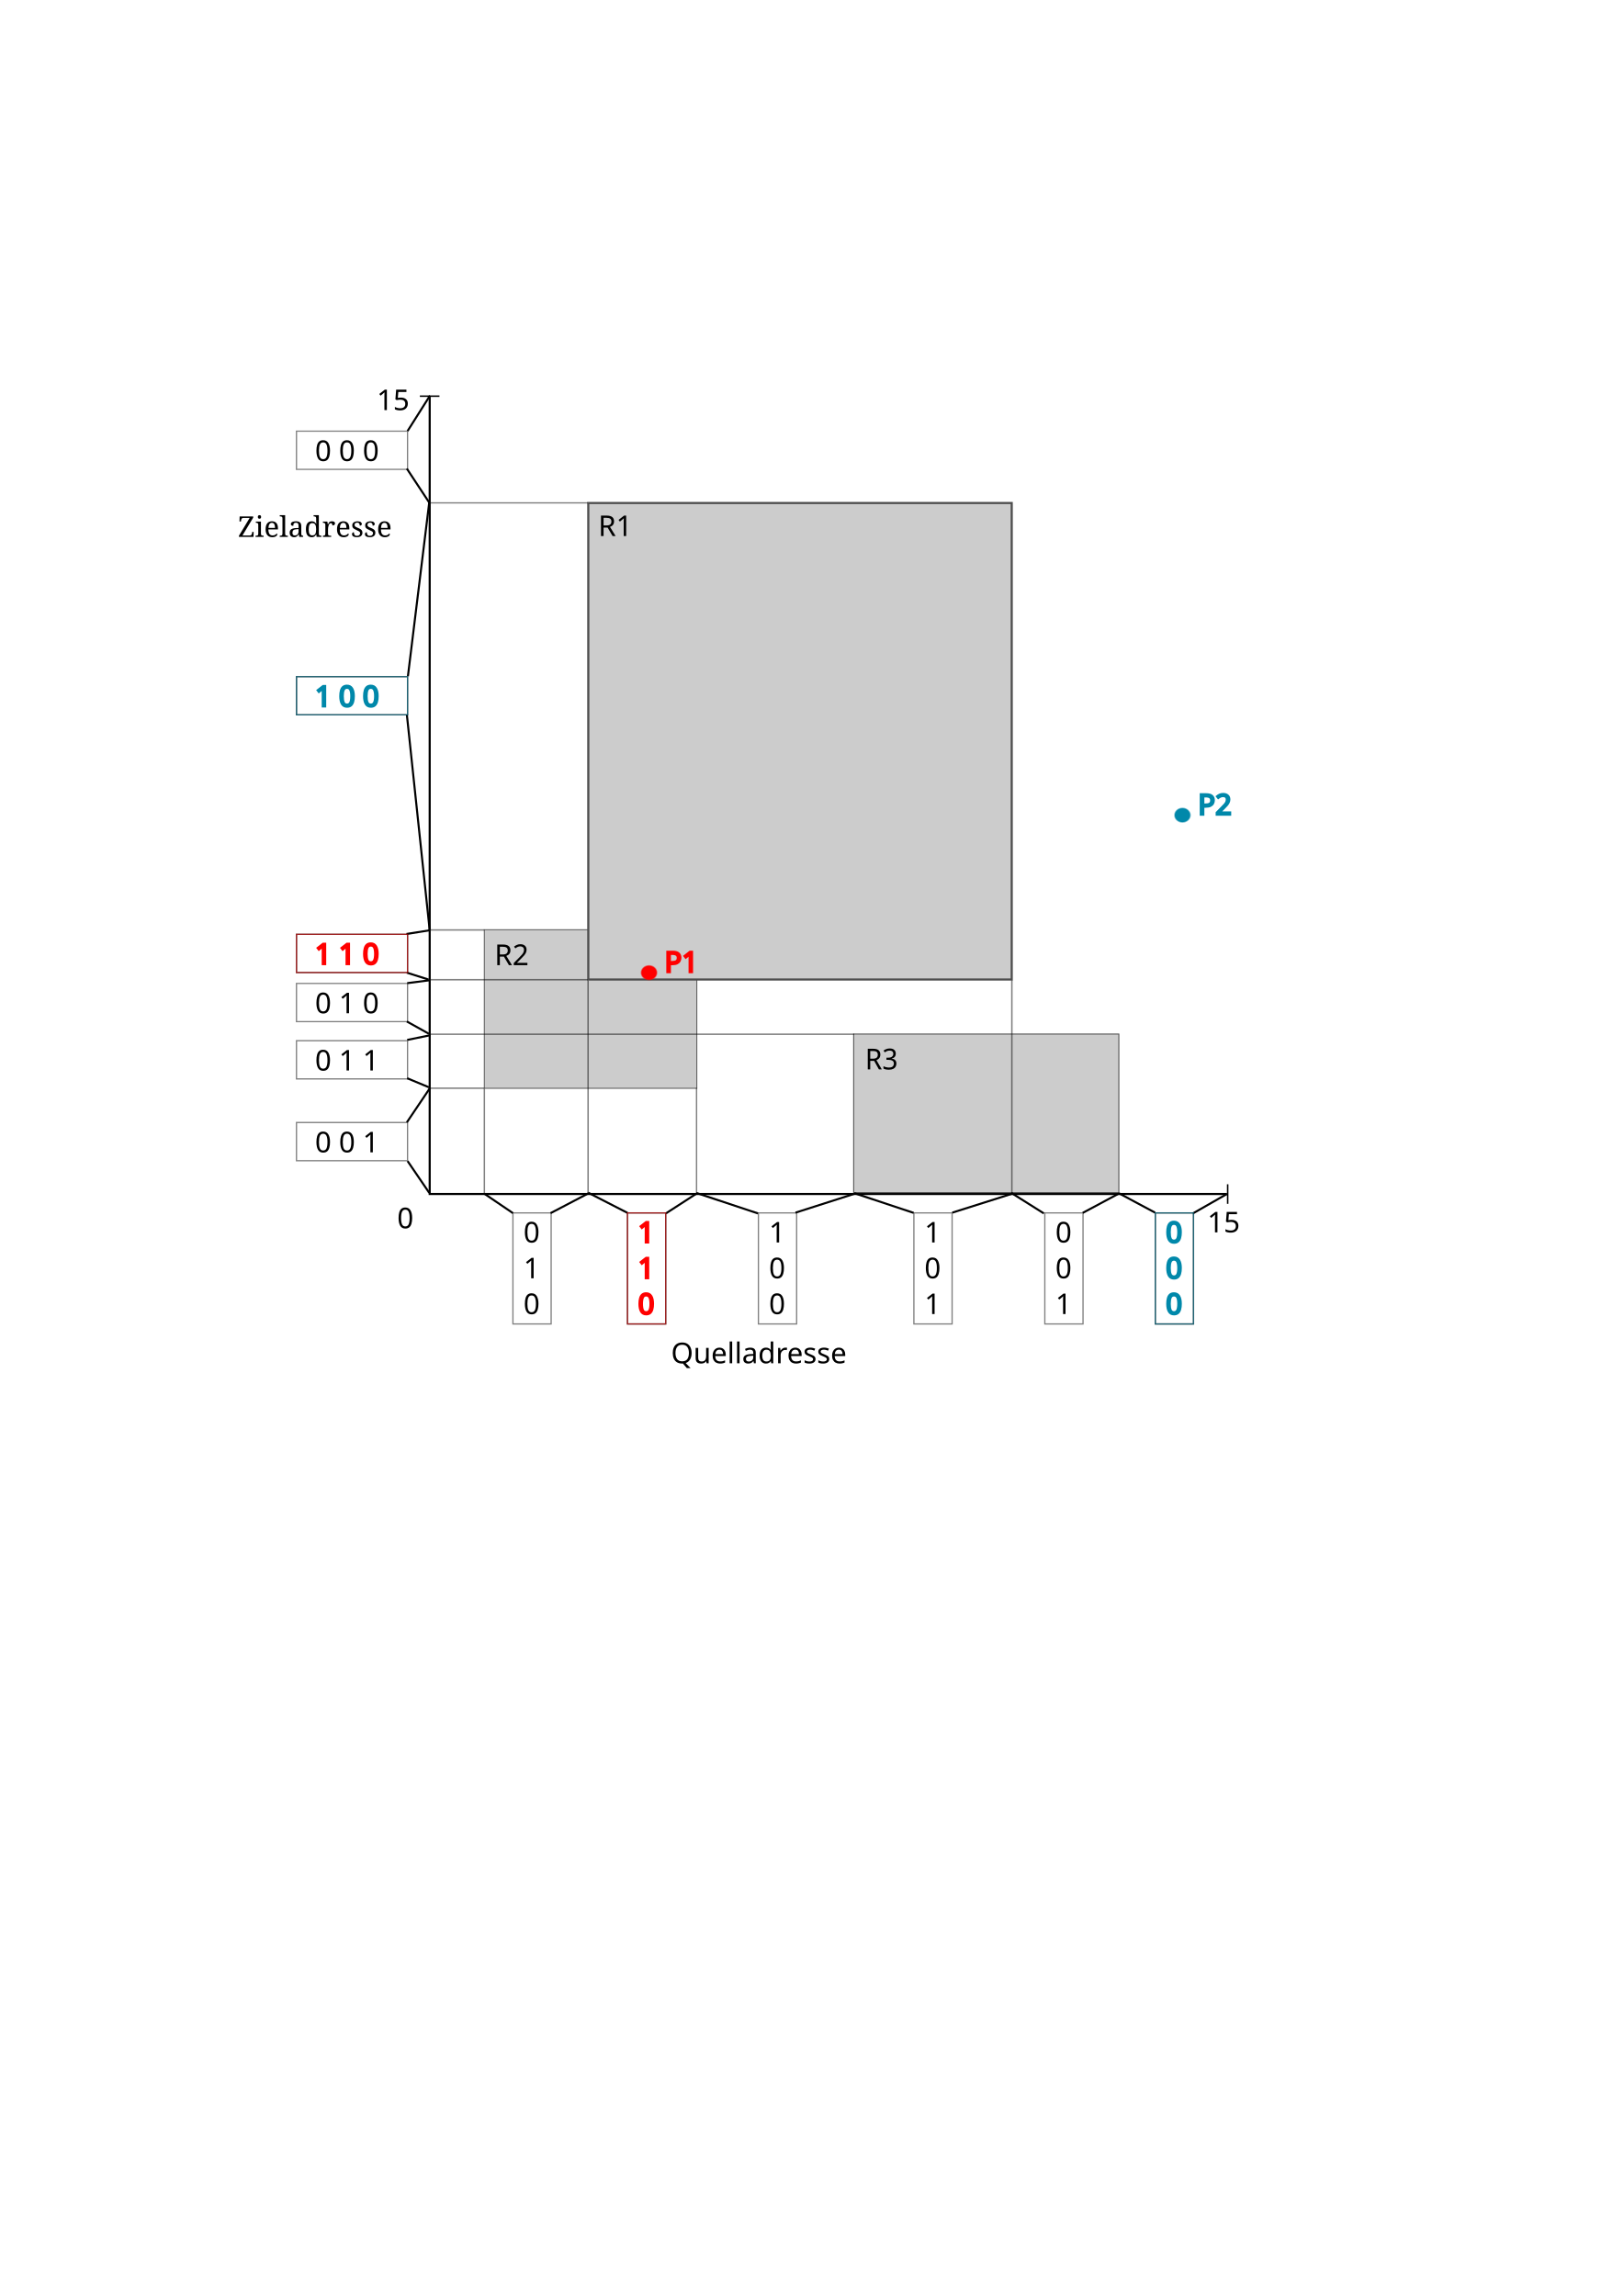
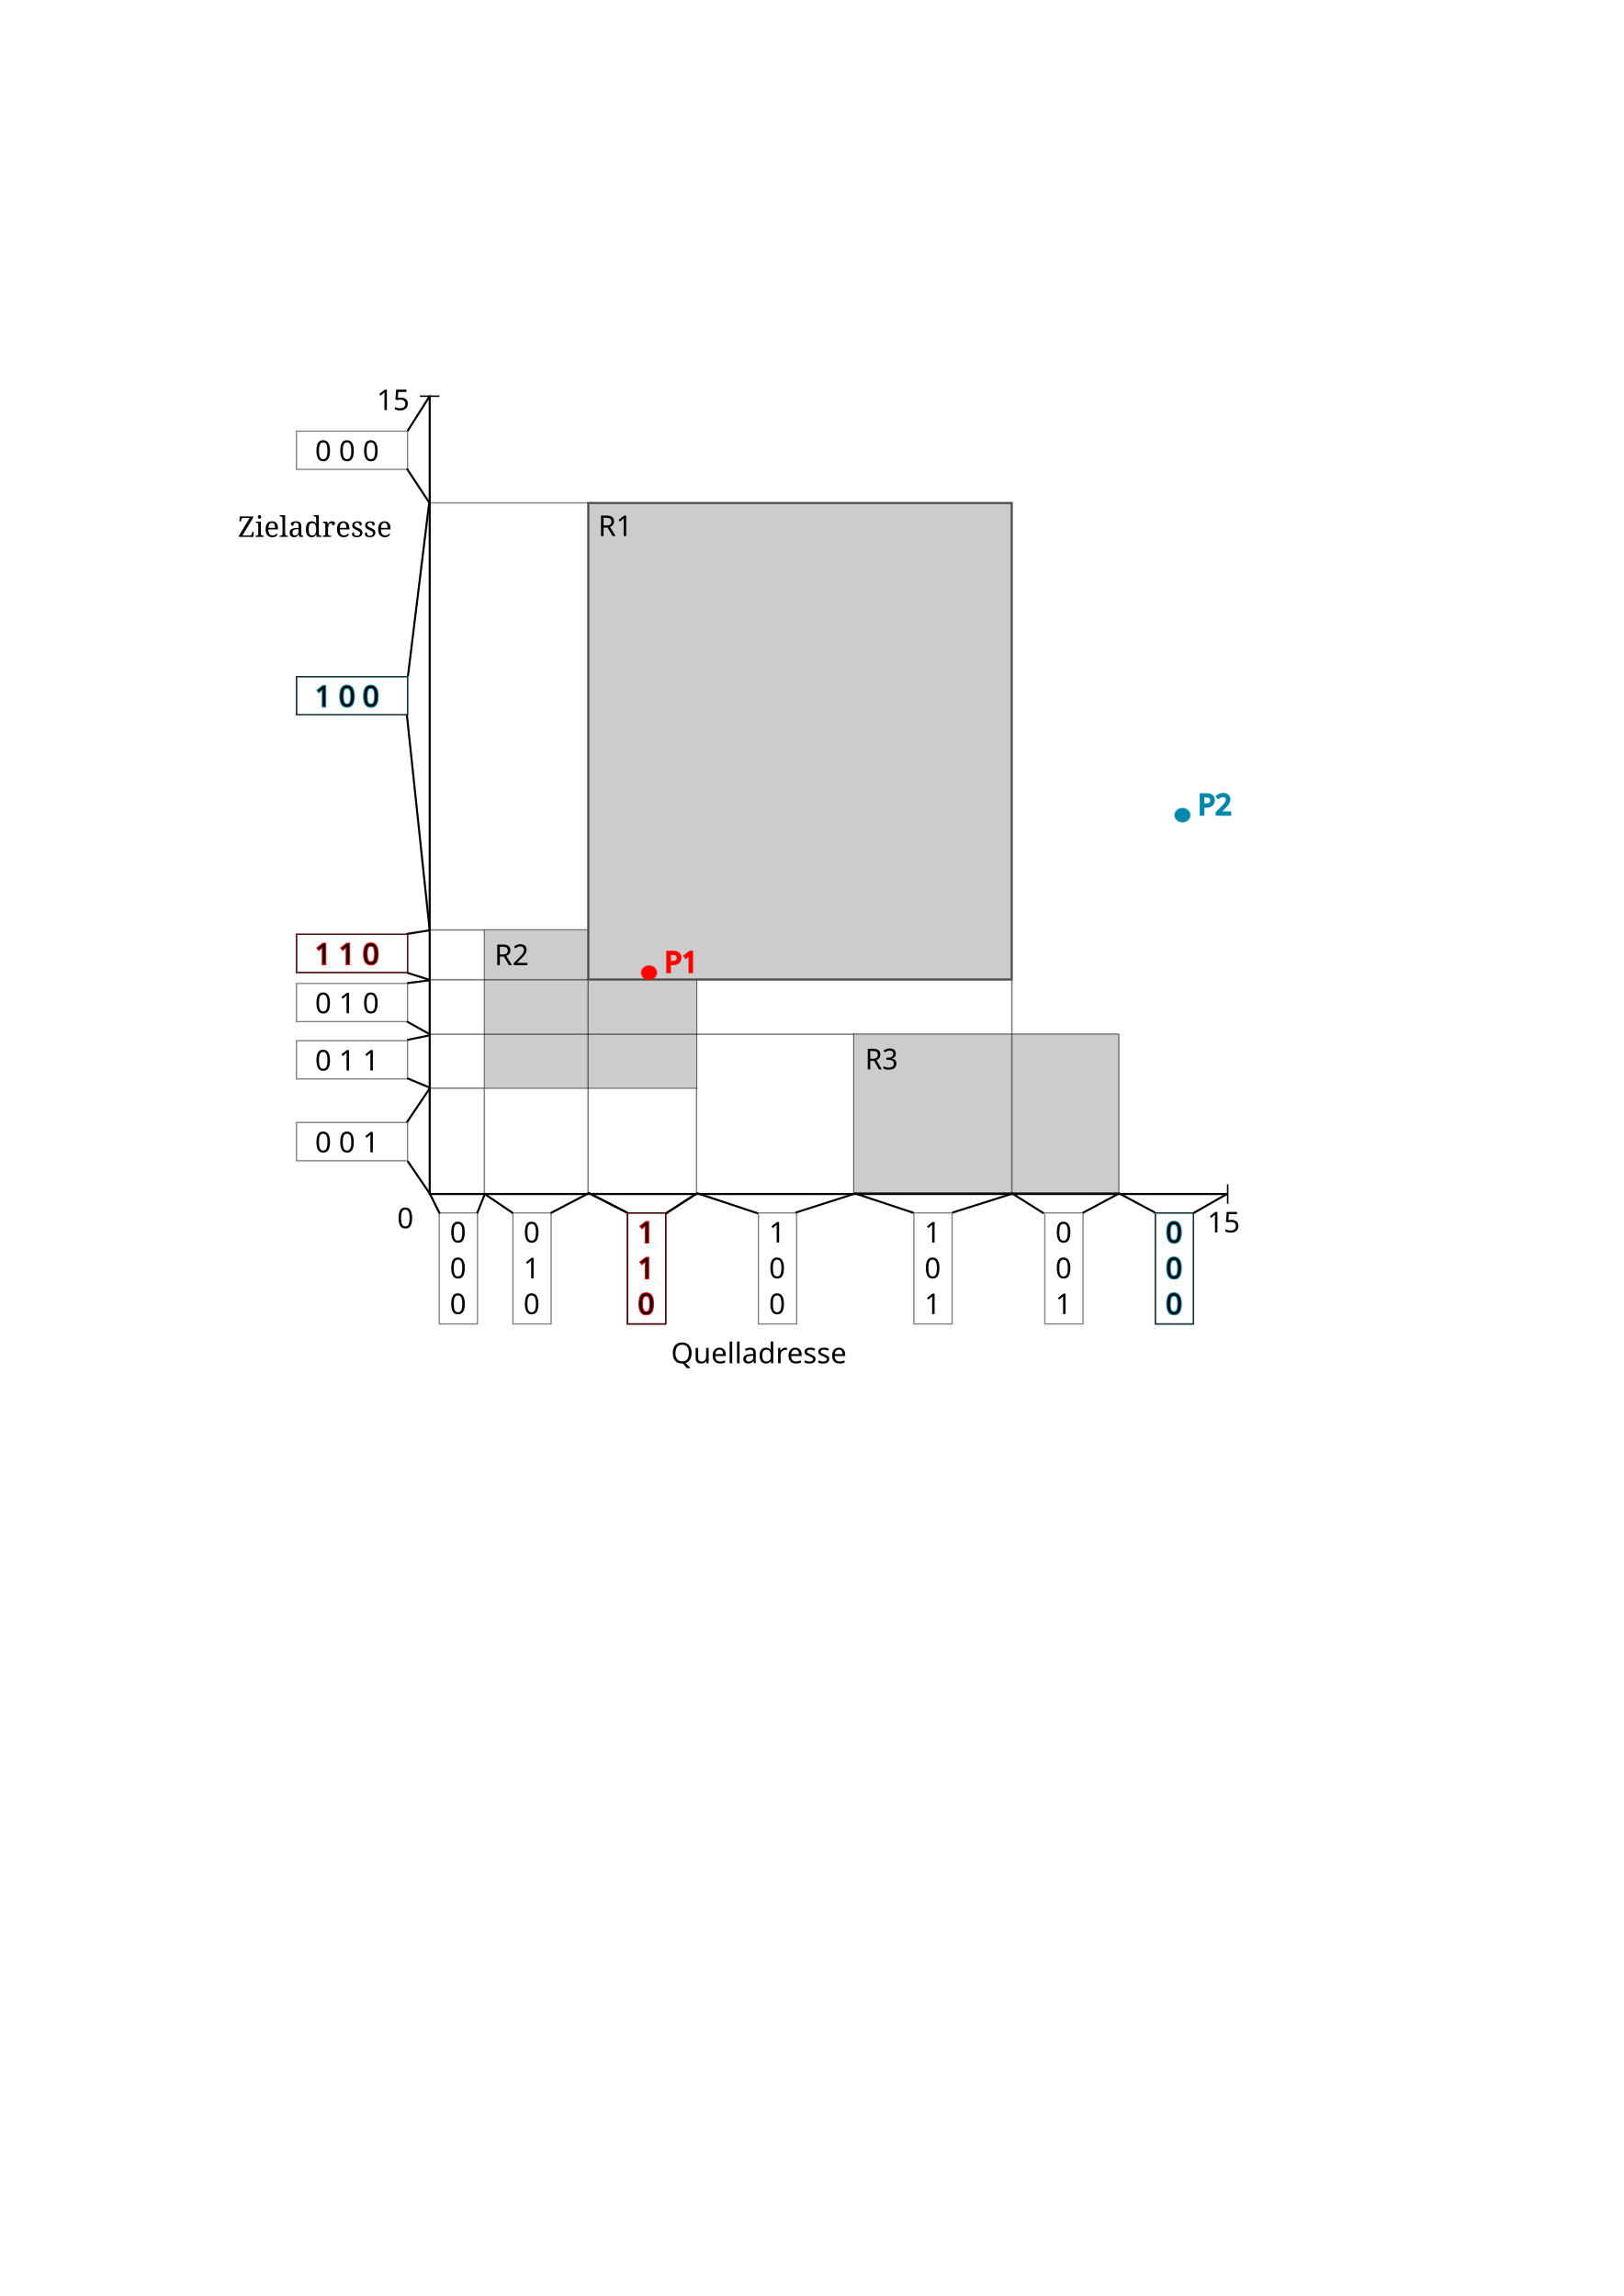
<svg xmlns="http://www.w3.org/2000/svg" width="210mm" height="297mm" id="svg2" version="1.1">
  <defs id="defs4" />
  <g id="layer2" style="display:inline">
    <path style="fill:none;stroke:#000000;stroke-width:1.026px;stroke-linecap:butt;stroke-linejoin:miter;stroke-opacity:1;display:inline" d="m 599.758,583.748 -389.715,0 0,-389.715" id="path2985" />
    <g style="display:inline" id="g3135">
      <rect y="454.526" x="236.73" height="77.548" width="103.908" id="rect3005" style="fill:#cccccc;fill-opacity:1;stroke:#4d4d4d;stroke-width:0.426;stroke-miterlimit:4;stroke-opacity:1;stroke-dasharray:none" />
      <text transform="scale(0.9982945,1.001708)" id="text3017" y="471.071" x="242.113" style="font-size:14.121px;font-style:normal;font-weight:normal;line-height:125%;letter-spacing:0px;word-spacing:0px;fill:#000000;fill-opacity:1;stroke:none;font-family:Sans" xml:space="preserve">
        <tspan y="471.071" x="242.113" id="tspan3019">R2</tspan>
      </text>
    </g>
    <g style="display:inline" id="g3145">
      <rect y="245.922" x="287.569" height="232.959" width="206.983" id="rect3009" style="fill:#cccccc;fill-opacity:1;stroke:#4d4d4d;stroke-width:1.041;stroke-miterlimit:4;stroke-opacity:1;stroke-dasharray:none" />
      <text id="text3013" y="262.073" x="292.415" style="font-size:14px;font-style:normal;font-weight:normal;line-height:125%;letter-spacing:0px;word-spacing:0px;fill:#000000;fill-opacity:1;stroke:none;font-family:Sans" xml:space="preserve">
        <tspan y="262.073" x="292.415" id="tspan3015">R1</tspan>
      </text>
    </g>
    <path style="fill:none;stroke:#000000;stroke-width:0.723px;stroke-linecap:butt;stroke-linejoin:miter;stroke-opacity:1;display:inline" d="m 205.245,193.69 9.567,0" id="path3001" />
    <text xml:space="preserve" style="font-size:14px;font-style:normal;font-weight:normal;line-height:125%;letter-spacing:0px;word-spacing:0px;fill:#000000;fill-opacity:1;stroke:none;display:inline;font-family:Sans" x="194.143" y="600.505" id="text2989">
      <tspan id="tspan2991" x="194.143" y="600.505">0</tspan>
    </text>
    <text id="text3088" y="602.505" x="590.143" style="font-size:14px;font-style:normal;font-weight:normal;line-height:125%;letter-spacing:0px;word-spacing:0px;fill:#000000;fill-opacity:1;stroke:none;display:inline;font-family:Sans" xml:space="preserve">
      <tspan y="602.505" x="590.143" id="tspan3090">15</tspan>
    </text>
    <path id="path3003" d="m 600.115,578.993 0,9.567" style="fill:none;stroke:#000000;stroke-width:0.723px;stroke-linecap:butt;stroke-linejoin:miter;stroke-opacity:1;display:inline" />
    <text id="text3092" y="200.505" x="184.143" style="font-size:14px;font-style:normal;font-weight:normal;line-height:125%;letter-spacing:0px;word-spacing:0px;fill:#000000;fill-opacity:1;stroke:none;display:inline;font-family:Sans" xml:space="preserve">
      <tspan y="200.505" x="184.143" id="tspan3094">15</tspan>
    </text>
    <g style="display:inline" id="g3140">
      <rect style="fill:#cccccc;fill-opacity:1;stroke:#4d4d4d;stroke-width:0.475;stroke-miterlimit:4;stroke-opacity:1;stroke-dasharray:none" id="rect3007" width="129.634" height="77.527" x="417.284" y="505.552" />
      <text transform="scale(0.975249,1.025379)" id="text3021" y="509.896" x="433.609" style="font-size:13.791px;font-style:normal;font-weight:normal;line-height:125%;letter-spacing:0px;word-spacing:0px;fill:#000000;fill-opacity:1;stroke:none;font-family:Sans" xml:space="preserve">
        <tspan y="509.896" x="433.609" id="tspan3023">R3</tspan>
      </text>
    </g>
    <text id="text2997" y="262.505" x="163.036" style="font-size:14px;font-style:normal;font-weight:normal;line-height:125%;letter-spacing:0px;word-spacing:0px;fill:#000000;fill-opacity:1;stroke:none;display:inline;font-family:Sans" xml:space="preserve">
      <tspan y="262.505" x="163.036" id="tspan3011" style="font-style:normal;font-variant:normal;font-weight:normal;font-stretch:normal;text-align:center;text-anchor:middle;font-family:Serif;-inkscape-font-specification:Serif">Zieladresse</tspan>
    </text>
    <text id="text2993" y="666.505" x="328" style="font-size:14px;font-style:normal;font-weight:normal;line-height:125%;letter-spacing:0px;word-spacing:0px;fill:#000000;fill-opacity:1;stroke:none;display:inline;font-family:Sans" xml:space="preserve">
      <tspan y="666.505" x="328" id="tspan3086">Quelladresse</tspan>
    </text>
  </g>
-   <g id="layer1" style="display:inline">
-     <path style="fill:none;stroke:#000000;stroke-width:0.707;stroke-linecap:butt;stroke-linejoin:miter;stroke-miterlimit:4;stroke-opacity:0.498;stroke-dasharray:none;stroke-dashoffset:0" d="m 287.474,479.37 0,104.393" id="path3820" />
-     <path id="path3824" d="m 494.618,479.284 0,104.479" style="fill:none;stroke:#000000;stroke-width:0.707;stroke-linecap:butt;stroke-linejoin:miter;stroke-miterlimit:4;stroke-opacity:0.498;stroke-dasharray:none;stroke-dashoffset:0" />
-     <g id="g3811" transform="translate(22,-16)">
+   <g id="layer5" style="display:inline">
+     <path style="fill:none;stroke:#000000;stroke-width:0.659;stroke-linecap:butt;stroke-linejoin:miter;stroke-miterlimit:4;stroke-opacity:0.498;stroke-dasharray:none;stroke-dashoffset:0;display:inline" d="m 340.491,531.922 0,51.798" id="path3048" />
+     <path id="path3824" d="m 494.618,479.284 0,104.479" style="fill:none;stroke:#000000;stroke-width:0.707;stroke-linecap:butt;stroke-linejoin:miter;stroke-miterlimit:4;stroke-opacity:0.498;stroke-dasharray:none;stroke-dashoffset:0;display:inline" />
+     <path style="fill:none;stroke:#000000;stroke-width:0.707;stroke-linecap:butt;stroke-linejoin:miter;stroke-miterlimit:4;stroke-opacity:0.498;stroke-dasharray:none;stroke-dashoffset:0;display:inline" d="m 287.474,479.37 0,104.393" id="path3820" />
+     <path id="path3826" d="m 236.765,532.267 0,51.452" style="fill:none;stroke:#000000;stroke-width:0.687;stroke-linecap:butt;stroke-linejoin:miter;stroke-miterlimit:4;stroke-opacity:0.498;stroke-dasharray:none;stroke-dashoffset:0;display:inline" />
+     <path style="fill:none;stroke:#000000;stroke-width:0.706;stroke-linecap:butt;stroke-linejoin:miter;stroke-miterlimit:4;stroke-opacity:0.498;stroke-dasharray:none;stroke-dashoffset:0;display:inline" d="m 210.552,532.028 26.171,0" id="path3944" />
+     <path id="path3952" d="m 210.552,505.641 206.949,0" style="fill:none;stroke:#000000;stroke-width:0.697;stroke-linecap:butt;stroke-linejoin:miter;stroke-miterlimit:4;stroke-opacity:0.498;stroke-dasharray:none;stroke-dashoffset:0;display:inline" />
+     <path style="fill:none;stroke:#000000;stroke-width:0.742;stroke-linecap:butt;stroke-linejoin:miter;stroke-miterlimit:4;stroke-opacity:0.498;stroke-dasharray:none;stroke-dashoffset:0;display:inline" d="m 210.552,478.981 76.775,0" id="path3948" />
+     <path id="path3096" d="m 210.552,454.658 26.171,0" style="fill:none;stroke:#000000;stroke-width:0.706;stroke-linecap:butt;stroke-linejoin:miter;stroke-miterlimit:4;stroke-opacity:0.498;stroke-dasharray:none;stroke-dashoffset:0;display:inline" />
+     <path id="path3950" d="m 210.552,245.855 76.775,0" style="fill:none;stroke:#000000;stroke-width:0.645;stroke-linecap:butt;stroke-linejoin:miter;stroke-miterlimit:4;stroke-opacity:0.498;stroke-dasharray:none;stroke-dashoffset:0;display:inline" />
+   </g>
+   <g id="layer6" style="display:inline">
+     <g id="g3556" transform="translate(-14,-16)" style="display:inline">
+       <rect style="fill:none;stroke:#000000;stroke-width:0.619;stroke-miterlimit:4;stroke-opacity:0.498;stroke-dasharray:none;stroke-dashoffset:0" id="rect3558" width="18.681" height="54.289" x="228.729" y="608.991" />
+       <text xml:space="preserve" style="font-size:14px;font-style:normal;font-weight:normal;line-height:125%;letter-spacing:0px;word-spacing:0px;fill:#000000;fill-opacity:1;stroke:none;font-family:Sans" x="233.883" y="623.452" id="text3560">
+         <tspan id="tspan3562" x="233.883" y="623.452">0</tspan>
+         <tspan x="233.883" y="640.952" id="tspan3564">0</tspan>
+         <tspan x="233.883" y="658.452" id="tspan3566">0</tspan>
+       </text>
+     </g>
+     <path id="path3568" d="m 214.954,593.316 -4.761,-9.554" style="fill:none;stroke:#000000;stroke-width:1.018;stroke-linecap:butt;stroke-linejoin:miter;stroke-miterlimit:4;stroke-opacity:1;stroke-dasharray:none;display:inline" />
+     <path style="fill:none;stroke:#000000;stroke-width:1;stroke-linecap:butt;stroke-linejoin:miter;stroke-miterlimit:4;stroke-opacity:1;stroke-dasharray:none;display:inline" d="m 233.258,593.126 3.756,-9.424" id="path4338" />
+   </g>
+   <g id="layer7" style="display:inline">
+     <g style="display:inline" id="g3811" transform="translate(22,-16)">
      <rect y="608.991" x="228.729" height="54.289" width="18.681" id="rect3801" style="fill:none;stroke:#000000;stroke-width:0.619;stroke-miterlimit:4;stroke-opacity:0.498;stroke-dasharray:none;stroke-dashoffset:0" />
      <text id="text3803" y="623.452" x="233.883" style="font-size:14px;font-style:normal;font-weight:normal;line-height:125%;letter-spacing:0px;word-spacing:0px;fill:#000000;fill-opacity:1;stroke:none;font-family:Sans" xml:space="preserve">
        <tspan y="623.452" x="233.883" id="tspan3805">0</tspan>
        <tspan id="tspan3807" y="640.952" x="233.883">1</tspan>
        <tspan id="tspan3809" y="658.452" x="233.883">0</tspan>
      </text>
    </g>
+     <path style="fill:none;stroke:#000000;stroke-width:1px;stroke-linecap:butt;stroke-linejoin:miter;stroke-opacity:1;display:inline" d="m 250.75,593.112 -14,-9.5" id="path3416" />
+     <path style="fill:none;stroke:#000000;stroke-width:1px;stroke-linecap:butt;stroke-linejoin:miter;stroke-opacity:1;display:inline" d="m 269.125,593.112 18.375,-9.625" id="path3418" />
+   </g>
+   <g id="layer8" style="display:inline">
+     <g style="display:inline" transform="translate(78,-16)" id="g3332">
+       <rect y="608.991" x="228.729" height="54.289" width="18.681" id="rect3334" style="fill:none;stroke:#000000;stroke-width:0.619;stroke-miterlimit:4;stroke-opacity:0.498;stroke-dasharray:none;stroke-dashoffset:0" />
+       <text id="text3336" y="623.452" x="233.883" style="font-size:14px;font-style:normal;font-weight:normal;line-height:125%;letter-spacing:0px;word-spacing:0px;fill:#000000;fill-opacity:1;stroke:none;font-family:Sans" xml:space="preserve">
+         <tspan id="tspan3340" y="623.452" x="233.883">1</tspan>
+         <tspan y="640.952" x="233.883" id="tspan3370">1</tspan>
+         <tspan id="tspan3342" y="658.452" x="233.883">0</tspan>
+       </text>
+     </g>
+     <path style="fill:none;stroke:#000000;stroke-width:1px;stroke-linecap:butt;stroke-linejoin:miter;stroke-opacity:1;display:inline" d="m 306.75,592.987 -19.25,-9.875" id="path3420" />
+     <path style="fill:none;stroke:#000000;stroke-width:1px;stroke-linecap:butt;stroke-linejoin:miter;stroke-opacity:1;display:inline" d="m 325.5,593.237 14.875,-9.625" id="path3422" />
+   </g>
+   <g id="layer1" style="display:inline">
    <g id="g3842" transform="translate(142,-16)">
      <rect style="fill:none;stroke:#000000;stroke-width:0.619;stroke-miterlimit:4;stroke-opacity:0.498;stroke-dasharray:none;stroke-dashoffset:0" id="rect3844" width="18.681" height="54.289" x="228.729" y="608.991" />
      <text xml:space="preserve" style="font-size:14px;font-style:normal;font-weight:normal;line-height:125%;letter-spacing:0px;word-spacing:0px;fill:#000000;fill-opacity:1;stroke:none;font-family:Sans" x="233.883" y="623.452" id="text3846">
        <tspan id="tspan3848" x="233.883" y="623.452">1</tspan>
        <tspan x="233.883" y="640.952" id="tspan3850">0</tspan>
        <tspan x="233.883" y="658.452" id="tspan3852">0</tspan>
      </text>
    </g>
    <g transform="translate(218,-16)" id="g3854">
      <rect y="608.991" x="228.729" height="54.289" width="18.681" id="rect3856" style="fill:none;stroke:#000000;stroke-width:0.619;stroke-miterlimit:4;stroke-opacity:0.498;stroke-dasharray:none;stroke-dashoffset:0" />
      <text id="text3858" y="623.452" x="233.883" style="font-size:14px;font-style:normal;font-weight:normal;line-height:125%;letter-spacing:0px;word-spacing:0px;fill:#000000;fill-opacity:1;stroke:none;font-family:Sans" xml:space="preserve">
        <tspan y="623.452" x="233.883" id="tspan3860">1</tspan>
        <tspan id="tspan3862" y="640.952" x="233.883">0</tspan>
        <tspan id="tspan3864" y="658.452" x="233.883">1</tspan>
      </text>
    </g>
    <g id="g3866" transform="translate(282,-16)">
      <rect style="fill:none;stroke:#000000;stroke-width:0.619;stroke-miterlimit:4;stroke-opacity:0.498;stroke-dasharray:none;stroke-dashoffset:0" id="rect3868" width="18.681" height="54.289" x="228.729" y="608.991" />
      <text xml:space="preserve" style="font-size:14px;font-style:normal;font-weight:normal;line-height:125%;letter-spacing:0px;word-spacing:0px;fill:#000000;fill-opacity:1;stroke:none;font-family:Sans" x="233.883" y="623.452" id="text3870">
        <tspan id="tspan3872" x="233.883" y="623.452">0</tspan>
        <tspan x="233.883" y="640.952" id="tspan3874">0</tspan>
        <tspan x="233.883" y="658.452" id="tspan3876">1</tspan>
      </text>
    </g>
    <g id="g3899" transform="translate(-4,0)">
      <rect transform="matrix(0,-1,1,0,0,0)" style="fill:none;stroke:#000000;stroke-width:0.619;stroke-miterlimit:4;stroke-opacity:0.498;stroke-dasharray:none;stroke-dashoffset:0" id="rect3880" width="18.681" height="54.289" x="-527.475" y="148.926" />
      <text id="text3895" y="523.378" x="157.988" style="font-size:14px;font-style:normal;font-weight:normal;line-height:125%;letter-spacing:0px;word-spacing:0px;fill:#000000;fill-opacity:1;stroke:none;font-family:Sans" xml:space="preserve">
        <tspan y="523.378" x="157.988" id="tspan3897">0 1 1</tspan>
      </text>
    </g>
    <g id="g3904" transform="translate(-4,-298)">
      <rect y="148.926" x="-527.475" height="54.289" width="18.681" id="rect3906" style="fill:none;stroke:#000000;stroke-width:0.619;stroke-miterlimit:4;stroke-opacity:0.498;stroke-dasharray:none;stroke-dashoffset:0" transform="matrix(0,-1,1,0,0,0)" />
      <text xml:space="preserve" style="font-size:14px;font-style:normal;font-weight:normal;line-height:125%;letter-spacing:0px;word-spacing:0px;fill:#000000;fill-opacity:1;stroke:none;font-family:Sans" x="157.988" y="523.378" id="text3908">
        <tspan id="tspan3910" x="157.988" y="523.378">0 0 0</tspan>
      </text>
    </g>
    <g transform="translate(-4,-28)" id="g3928">
      <rect transform="matrix(0,-1,1,0,0,0)" style="fill:none;stroke:#000000;stroke-width:0.619;stroke-miterlimit:4;stroke-opacity:0.498;stroke-dasharray:none;stroke-dashoffset:0" id="rect3930" width="18.681" height="54.289" x="-527.475" y="148.926" />
      <text id="text3932" y="523.378" x="157.988" style="font-size:14px;font-style:normal;font-weight:normal;line-height:125%;letter-spacing:0px;word-spacing:0px;fill:#000000;fill-opacity:1;stroke:none;font-family:Sans" xml:space="preserve">
        <tspan y="523.378" x="157.988" id="tspan3934">0 1 0</tspan>
      </text>
    </g>
    <g id="g3936" transform="translate(-4,40)">
      <rect y="148.926" x="-527.475" height="54.289" width="18.681" id="rect3938" style="fill:none;stroke:#000000;stroke-width:0.619;stroke-miterlimit:4;stroke-opacity:0.498;stroke-dasharray:none;stroke-dashoffset:0" transform="matrix(0,-1,1,0,0,0)" />
      <text xml:space="preserve" style="font-size:14px;font-style:normal;font-weight:normal;line-height:125%;letter-spacing:0px;word-spacing:0px;fill:#000000;fill-opacity:1;stroke:none;font-family:Sans" x="157.988" y="523.378" id="text3940">
        <tspan id="tspan3942" x="157.988" y="523.378">0 0 1</tspan>
      </text>
    </g>
-     <path style="fill:none;stroke:#000000;stroke-width:0.706;stroke-linecap:butt;stroke-linejoin:miter;stroke-miterlimit:4;stroke-opacity:0.498;stroke-dasharray:none;stroke-dashoffset:0" d="m 210.552,532.028 26.171,0" id="path3944" />
-     <path style="fill:none;stroke:#000000;stroke-width:0.742;stroke-linecap:butt;stroke-linejoin:miter;stroke-miterlimit:4;stroke-opacity:0.498;stroke-dasharray:none;stroke-dashoffset:0" d="m 210.552,478.981 76.775,0" id="path3948" />
-     <path id="path3950" d="m 210.552,245.855 76.775,0" style="fill:none;stroke:#000000;stroke-width:0.645;stroke-linecap:butt;stroke-linejoin:miter;stroke-miterlimit:4;stroke-opacity:0.498;stroke-dasharray:none;stroke-dashoffset:0" />
-     <path id="path3952" d="m 210.552,505.641 206.949,0" style="fill:none;stroke:#000000;stroke-width:0.697;stroke-linecap:butt;stroke-linejoin:miter;stroke-miterlimit:4;stroke-opacity:0.498;stroke-dasharray:none;stroke-dashoffset:0" />
-     <path id="path3096" d="m 210.552,454.658 26.171,0" style="fill:none;stroke:#000000;stroke-width:0.706;stroke-linecap:butt;stroke-linejoin:miter;stroke-miterlimit:4;stroke-opacity:0.498;stroke-dasharray:none;stroke-dashoffset:0" />
    <path style="fill:none;stroke:#000000;stroke-width:1px;stroke-linecap:butt;stroke-linejoin:miter;stroke-opacity:1" d="m 199.227,210.728 10.96,-17.324" id="path3392" />
    <path style="fill:none;stroke:#000000;stroke-width:1px;stroke-linecap:butt;stroke-linejoin:miter;stroke-opacity:1" d="m 198.874,229.113 10.96,16.617" id="path3394" />
    <path style="fill:none;stroke:#000000;stroke-width:1px;stroke-linecap:butt;stroke-linejoin:miter;stroke-opacity:1" d="m 199.404,330.583 10.43,-85.03" id="path3396" />
    <path style="fill:none;stroke:#000000;stroke-width:1px;stroke-linecap:butt;stroke-linejoin:miter;stroke-opacity:1" d="m 198.874,349.321 11.137,105.182" id="path3398" />
    <path style="fill:none;stroke:#000000;stroke-width:1px;stroke-linecap:butt;stroke-linejoin:miter;stroke-opacity:1" d="m 198.697,456.625 11.137,-1.768" id="path3400" />
    <path style="fill:none;stroke:#000000;stroke-width:1px;stroke-linecap:butt;stroke-linejoin:miter;stroke-opacity:1" d="m 198.874,475.54 10.607,3.359" id="path3402" />
    <path style="fill:none;stroke:#000000;stroke-width:1px;stroke-linecap:butt;stroke-linejoin:miter;stroke-opacity:1" d="m 199.051,480.666 10.96,-1.414" id="path3404" />
    <path style="fill:none;stroke:#000000;stroke-width:1px;stroke-linecap:butt;stroke-linejoin:miter;stroke-opacity:1" d="m 198.874,499.405 10.783,6.01" id="path3406" />
    <path style="fill:none;stroke:#000000;stroke-width:1px;stroke-linecap:butt;stroke-linejoin:miter;stroke-opacity:1" d="m 199.051,508.42 11.314,-2.298" id="path3408" />
    <path style="fill:none;stroke:#000000;stroke-width:1px;stroke-linecap:butt;stroke-linejoin:miter;stroke-opacity:1" d="m 199.051,527.159 10.607,4.419" id="path3410" />
    <path style="fill:none;stroke:#000000;stroke-width:1px;stroke-linecap:butt;stroke-linejoin:miter;stroke-opacity:1" d="M 198.874,548.725 210.187,531.932" id="path3412" />
    <path style="fill:none;stroke:#000000;stroke-width:1px;stroke-linecap:butt;stroke-linejoin:miter;stroke-opacity:1" d="m 199.227,567.64 10.607,15.556" id="path3414" />
-     <path style="fill:none;stroke:#000000;stroke-width:1px;stroke-linecap:butt;stroke-linejoin:miter;stroke-opacity:1" d="m 250.75,593.112 -14,-9.5" id="path3416" />
-     <path style="fill:none;stroke:#000000;stroke-width:1px;stroke-linecap:butt;stroke-linejoin:miter;stroke-opacity:1" d="m 269.125,593.112 18.375,-9.625" id="path3418" />
-     <path style="fill:none;stroke:#000000;stroke-width:1px;stroke-linecap:butt;stroke-linejoin:miter;stroke-opacity:1" d="m 306.75,592.987 -19.25,-9.875" id="path3420" />
-     <path style="fill:none;stroke:#000000;stroke-width:1px;stroke-linecap:butt;stroke-linejoin:miter;stroke-opacity:1" d="m 325.5,593.237 14.875,-9.625" id="path3422" />
    <path style="fill:none;stroke:#000000;stroke-width:1px;stroke-linecap:butt;stroke-linejoin:miter;stroke-opacity:1" d="m 370.5,593.237 -30.125,-10" id="path3424" />
    <path style="fill:none;stroke:#000000;stroke-width:1px;stroke-linecap:butt;stroke-linejoin:miter;stroke-opacity:1" d="m 388.875,592.862 28.5,-9.125" id="path3426" />
    <path style="fill:none;stroke:#000000;stroke-width:1px;stroke-linecap:butt;stroke-linejoin:miter;stroke-opacity:1" d="m 446.625,592.987 -29,-9.625" id="path3428" />
    <path style="fill:none;stroke:#000000;stroke-width:1px;stroke-linecap:butt;stroke-linejoin:miter;stroke-opacity:1" d="m 465.5,592.862 29.25,-9.25" id="path3430" />
    <path style="fill:none;stroke:#000000;stroke-width:1px;stroke-linecap:butt;stroke-linejoin:miter;stroke-opacity:1" d="m 510.25,593.237 -15.875,-10" id="path3432" />
    <path style="fill:none;stroke:#000000;stroke-width:1px;stroke-linecap:butt;stroke-linejoin:miter;stroke-opacity:1" d="m 529.25,592.987 17.75,-9.5" id="path3434" />
    <path style="fill:none;stroke:#000000;stroke-width:1px;stroke-linecap:butt;stroke-linejoin:miter;stroke-opacity:1" d="m 564.625,592.862 -17.75,-9.5" id="path3436" />
    <path style="fill:none;stroke:#000000;stroke-width:1px;stroke-linecap:butt;stroke-linejoin:miter;stroke-opacity:1" d="m 583.125,593.237 16.625,-9.5" id="path3438" />
-     <path id="path3826" d="m 236.765,532.267 0,51.452" style="fill:none;stroke:#000000;stroke-width:0.687;stroke-linecap:butt;stroke-linejoin:miter;stroke-miterlimit:4;stroke-opacity:0.498;stroke-dasharray:none;stroke-dashoffset:0;display:inline" />
-     <path style="fill:none;stroke:#000000;stroke-width:0.659;stroke-linecap:butt;stroke-linejoin:miter;stroke-miterlimit:4;stroke-opacity:0.498;stroke-dasharray:none;stroke-dashoffset:0;display:inline" d="m 340.491,531.922 0,51.798" id="path3048" />
+     <path id="path4379" d="m 306.75,592.987 -19.25,-9.875" style="fill:none;stroke:#000000;stroke-width:1px;stroke-linecap:butt;stroke-linejoin:miter;stroke-opacity:1;display:inline" />
+     <path id="path4383" d="m 325.5,593.237 14.875,-9.625" style="fill:none;stroke:#000000;stroke-width:1px;stroke-linecap:butt;stroke-linejoin:miter;stroke-opacity:1;display:inline" />
  </g>
  <g id="layer4" style="display:inline">
-     <g style="display:inline" transform="translate(78,-16)" id="g3332">
-       <rect y="608.991" x="228.729" height="54.289" width="18.681" id="rect3334" style="fill:none;stroke:#000000;stroke-width:0.619;stroke-miterlimit:4;stroke-opacity:0.498;stroke-dasharray:none;stroke-dashoffset:0" />
-       <text id="text3336" y="623.452" x="233.883" style="font-size:14px;font-style:normal;font-weight:normal;line-height:125%;letter-spacing:0px;word-spacing:0px;fill:#000000;fill-opacity:1;stroke:none;font-family:Sans" xml:space="preserve">
-         <tspan id="tspan3340" y="623.452" x="233.883">1</tspan>
-         <tspan y="640.952" x="233.883" id="tspan3370">1</tspan>
-         <tspan id="tspan3342" y="658.452" x="233.883">0</tspan>
-       </text>
-     </g>
    <g style="display:inline" transform="translate(336,-16)" id="g3350">
      <rect y="608.991" x="228.729" height="54.289" width="18.681" id="rect3352" style="fill:none;stroke:#000000;stroke-width:0.619;stroke-miterlimit:4;stroke-opacity:0.498;stroke-dasharray:none;stroke-dashoffset:0" />
      <text id="text3354" y="623.452" x="233.883" style="font-size:14px;font-style:normal;font-weight:normal;line-height:125%;letter-spacing:0px;word-spacing:0px;fill:#000000;fill-opacity:1;stroke:none;font-family:Sans" xml:space="preserve">
        <tspan y="623.452" x="233.883" id="tspan3356">0</tspan>
        <tspan id="tspan3358" y="640.952" x="233.883">0</tspan>
        <tspan id="tspan3360" y="658.452" x="233.883">0</tspan>
      </text>
    </g>
    <g style="display:inline" id="g3372" transform="translate(-4,-178)">
      <rect y="148.926" x="-527.475" height="54.289" width="18.681" id="rect3374" style="fill:none;stroke:#000000;stroke-width:0.619;stroke-miterlimit:4;stroke-opacity:0.498;stroke-dasharray:none;stroke-dashoffset:0" transform="matrix(0,-1,1,0,0,0)" />
      <text xml:space="preserve" style="font-size:14px;font-style:normal;font-weight:normal;line-height:125%;letter-spacing:0px;word-spacing:0px;fill:#000000;fill-opacity:1;stroke:none;font-family:Sans" x="157.988" y="523.378" id="text3376">
        <tspan id="tspan3378" x="157.988" y="523.378">1 0 0</tspan>
      </text>
    </g>
-     <g transform="translate(-4,-52)" id="g3384" style="display:inline">
-       <rect transform="matrix(0,-1,1,0,0,0)" style="fill:none;stroke:#000000;stroke-width:0.619;stroke-miterlimit:4;stroke-opacity:0.498;stroke-dasharray:none;stroke-dashoffset:0" id="rect3386" width="18.681" height="54.289" x="-527.475" y="148.926" />
-       <text id="text3388" y="523.378" x="157.988" style="font-size:14px;font-style:normal;font-weight:normal;line-height:125%;letter-spacing:0px;word-spacing:0px;fill:#000000;fill-opacity:1;stroke:none;font-family:Sans" xml:space="preserve">
-         <tspan y="523.378" x="157.988" id="tspan3390">1 1 0</tspan>
+     <g id="g4387" transform="translate(78,-16)" style="display:inline">
+       <rect style="fill:none;stroke:#000000;stroke-width:0.619;stroke-miterlimit:4;stroke-opacity:0.498;stroke-dasharray:none;stroke-dashoffset:0" id="rect4389" width="18.681" height="54.289" x="228.729" y="608.991" />
+       <text xml:space="preserve" style="font-size:14px;font-style:normal;font-weight:normal;line-height:125%;letter-spacing:0px;word-spacing:0px;fill:#000000;fill-opacity:1;stroke:none;font-family:Sans" x="233.883" y="623.452" id="text4391">
+         <tspan x="233.883" y="623.452" id="tspan4393">1</tspan>
+         <tspan id="tspan4395" x="233.883" y="640.952">1</tspan>
+         <tspan x="233.883" y="658.452" id="tspan4397">0</tspan>
+       </text>
+     </g>
+     <g style="display:inline" id="g3540" transform="translate(-4,-52)">
+       <rect y="148.926" x="-527.475" height="54.289" width="18.681" id="rect3542" style="fill:none;stroke:#000000;stroke-width:0.619;stroke-miterlimit:4;stroke-opacity:0.498;stroke-dasharray:none;stroke-dashoffset:0" transform="matrix(0,-1,1,0,0,0)" />
+       <text xml:space="preserve" style="font-size:14px;font-style:normal;font-weight:normal;line-height:125%;letter-spacing:0px;word-spacing:0px;fill:#000000;fill-opacity:1;stroke:none;font-family:Sans" x="157.988" y="523.378" id="text3544">
+         <tspan id="tspan3546" x="157.988" y="523.378">1 1 0</tspan>
      </text>
    </g>
  </g>
  <g id="layer3" style="display:inline">
    <g id="g3159" transform="translate(17.25,8)" style="fill:#ff0000;stroke:#ff0000">
      <path transform="translate(43.71486,141.1128)" d="m 260.036,326.428 a 3.736,3.363 0 1 1 -7.472,0 3.736,3.363 0 1 1 7.472,0 z" id="path3153" style="fill:#ff0000;fill-opacity:1;stroke:#ff0000;stroke-width:0.7;stroke-miterlimit:4;stroke-opacity:0.498;stroke-dasharray:none;stroke-dashoffset:0" />
      <text id="text3155" y="467.303" x="307.595" style="font-size:14px;font-style:normal;font-weight:normal;line-height:125%;letter-spacing:0px;word-spacing:0px;fill:#ff0000;fill-opacity:1;stroke:#ff0000;font-family:Sans" xml:space="preserve">
        <tspan y="467.303" x="307.595" id="tspan3157">P1</tspan>
      </text>
    </g>
-     <g id="g3164" transform="translate(278,-69)" style="fill:#0088aa;stroke:#0088aa">
-       <path style="fill:#0088aa;fill-opacity:1;stroke:#0088aa;stroke-width:0.7;stroke-miterlimit:4;stroke-opacity:0.498;stroke-dasharray:none;stroke-dashoffset:0" id="path3166" d="m 260.036,326.428 a 3.736,3.363 0 1 1 -7.472,0 3.736,3.363 0 1 1 7.472,0 z" transform="translate(43.71486,141.1128)" />
-       <text xml:space="preserve" style="font-size:14px;font-style:normal;font-weight:normal;line-height:125%;letter-spacing:0px;word-spacing:0px;fill:#0088aa;fill-opacity:1;stroke:#0088aa;font-family:Sans" x="307.595" y="467.303" id="text3168">
-         <tspan id="tspan3170" x="307.595" y="467.303">P2</tspan>
-       </text>
-     </g>
-     <g id="g3329" transform="translate(-4,-108)">
-       <g id="g3912" transform="translate(0,-70)" style="display:inline">
-         <rect y="148.926" x="-527.475" height="54.289" width="18.681" id="rect3914" style="fill:none;stroke:#000000;stroke-width:0.619;stroke-miterlimit:4;stroke-opacity:0.498;stroke-dasharray:none;stroke-dashoffset:0" transform="matrix(0,-1,1,0,0,0)" />
-         <text xml:space="preserve" style="font-size:14px;font-style:normal;font-weight:normal;line-height:125%;letter-spacing:0px;word-spacing:0px;fill:#000000;fill-opacity:1;stroke:none;font-family:Sans" x="157.988" y="523.378" id="text3916">
-           <tspan id="tspan3918" x="157.988" y="523.378">1 0 0</tspan>
-         </text>
-       </g>
-       <rect y="148.926" x="-457.475" height="54.289" width="18.681" id="rect3213" style="fill:none;stroke:#0088aa;stroke-width:0.619;stroke-miterlimit:4;stroke-opacity:0.498;stroke-dasharray:none;stroke-dashoffset:0" transform="matrix(0,-1,1,0,0,0)" />
-       <text xml:space="preserve" style="font-size:14px;font-style:normal;font-weight:normal;line-height:125%;letter-spacing:0px;word-spacing:0px;fill:#0088aa;fill-opacity:1;stroke:#0088aa;font-family:Sans" x="157.988" y="453.378" id="text3215">
-         <tspan id="tspan3217" x="157.988" y="453.378">1 0 0</tspan>
-       </text>
-     </g>
    <g id="g3342" transform="translate(-4,-8)">
      <g transform="translate(0,-44)" id="g3920" style="display:inline">
        <rect transform="matrix(0,-1,1,0,0,0)" style="fill:none;stroke:#000000;stroke-width:0.619;stroke-miterlimit:4;stroke-opacity:0.498;stroke-dasharray:none;stroke-dashoffset:0" id="rect3922" width="18.681" height="54.289" x="-527.475" y="148.926" />
        <text id="text3924" y="523.378" x="157.988" style="font-size:14px;font-style:normal;font-weight:normal;line-height:125%;letter-spacing:0px;word-spacing:0px;fill:#000000;fill-opacity:1;stroke:none;font-family:Sans" xml:space="preserve">
          <tspan y="523.378" x="157.988" id="tspan3926">1 1 0</tspan>
        </text>
      </g>
      <rect transform="matrix(0,-1,1,0,0,0)" style="fill:none;stroke:#ff0000;stroke-width:0.619;stroke-miterlimit:4;stroke-opacity:0.498;stroke-dasharray:none;stroke-dashoffset:0" id="rect3225" width="18.681" height="54.289" x="-483.475" y="148.926" />
      <text id="text3227" y="479.378" x="157.988" style="font-size:14px;font-style:normal;font-weight:normal;line-height:125%;letter-spacing:0px;word-spacing:0px;fill:#ff0000;fill-opacity:1;stroke:#ff0000;font-family:Sans" xml:space="preserve">
        <tspan y="479.378" x="157.988" id="tspan3229">1 1 0</tspan>
-       </text>
-     </g>
-     <g id="g3282" transform="translate(24,6)">
-       <g id="g3830" transform="translate(312,-22)" style="display:inline">
-         <rect style="fill:none;stroke:#000000;stroke-width:0.619;stroke-miterlimit:4;stroke-opacity:0.498;stroke-dasharray:none;stroke-dashoffset:0" id="rect3832" width="18.681" height="54.289" x="228.729" y="608.991" />
-         <text xml:space="preserve" style="font-size:14px;font-style:normal;font-weight:normal;line-height:125%;letter-spacing:0px;word-spacing:0px;fill:#000000;fill-opacity:1;stroke:none;font-family:Sans" x="233.883" y="623.452" id="text3834">
-           <tspan id="tspan3836" x="233.883" y="623.452">0</tspan>
-           <tspan x="233.883" y="640.952" id="tspan3838">0</tspan>
-           <tspan x="233.883" y="658.452" id="tspan3840">0</tspan>
-         </text>
-       </g>
-       <rect style="fill:none;stroke:#0088aa;stroke-width:0.619;stroke-miterlimit:4;stroke-opacity:0.498;stroke-dasharray:none;stroke-dashoffset:0" id="rect3237" width="18.681" height="54.289" x="540.729" y="586.991" />
-       <text xml:space="preserve" style="font-size:14px;font-style:normal;font-weight:normal;line-height:125%;letter-spacing:0px;word-spacing:0px;fill:#0088aa;fill-opacity:1;stroke:#0088aa;font-family:Sans" x="545.883" y="601.452" id="text3239">
-         <tspan id="tspan3241" x="545.883" y="601.452">0</tspan>
-         <tspan x="545.883" y="618.952" id="tspan3243">0</tspan>
-         <tspan x="545.883" y="636.452" id="tspan3245">0</tspan>
      </text>
    </g>
    <g id="g3306" transform="translate(26,6)">
      <g transform="translate(52,-22)" id="g3818" style="display:inline">
        <rect y="608.991" x="228.729" height="54.289" width="18.681" id="rect3820" style="fill:none;stroke:#000000;stroke-width:0.619;stroke-miterlimit:4;stroke-opacity:0.498;stroke-dasharray:none;stroke-dashoffset:0" />
        <text id="text3822" y="623.452" x="233.883" style="font-size:14px;font-style:normal;font-weight:normal;line-height:125%;letter-spacing:0px;word-spacing:0px;fill:#000000;fill-opacity:1;stroke:none;font-family:Sans" xml:space="preserve">
          <tspan y="623.452" x="233.883" id="tspan3824">1</tspan>
          <tspan id="tspan3826" y="640.952" x="233.883">1</tspan>
          <tspan id="tspan3828" y="658.452" x="233.883">0</tspan>
        </text>
      </g>
      <rect y="586.991" x="280.729" height="54.289" width="18.681" id="rect3255" style="fill:none;stroke:#ff0000;stroke-width:0.619;stroke-miterlimit:4;stroke-opacity:0.498;stroke-dasharray:none;stroke-dashoffset:0" />
      <text id="text3257" y="601.452" x="285.883" style="font-size:14px;font-style:normal;font-weight:normal;line-height:125%;letter-spacing:0px;word-spacing:0px;fill:#ff0000;fill-opacity:1;stroke:#ff0000;font-family:Sans" xml:space="preserve">
        <tspan y="601.452" x="285.883" id="tspan3259">1</tspan>
        <tspan id="tspan3261" y="618.952" x="285.883">1</tspan>
        <tspan id="tspan3263" y="636.452" x="285.883">0</tspan>
      </text>
    </g>
  </g>
+   <g id="layer9" style="display:inline">
+     <g id="g3164" transform="translate(278,-69)" style="fill:#0088aa;stroke:#0088aa;display:inline">
+       <path style="fill:#0088aa;fill-opacity:1;stroke:#0088aa;stroke-width:0.7;stroke-miterlimit:4;stroke-opacity:0.498;stroke-dasharray:none;stroke-dashoffset:0" id="path3166" d="m 260.036,326.428 a 3.736,3.363 0 1 1 -7.472,0 3.736,3.363 0 1 1 7.472,0 z" transform="translate(43.71486,141.1128)" />
+       <text xml:space="preserve" style="font-size:14px;font-style:normal;font-weight:normal;line-height:125%;letter-spacing:0px;word-spacing:0px;fill:#0088aa;fill-opacity:1;stroke:#0088aa;font-family:Sans" x="307.595" y="467.303" id="text3168">
+         <tspan id="tspan3170" x="307.595" y="467.303">P2</tspan>
+       </text>
+     </g>
+     <g style="display:inline" id="g3329" transform="translate(-4,-108)">
+       <g id="g3912" transform="translate(0,-70)" style="display:inline">
+         <rect y="148.926" x="-527.475" height="54.289" width="18.681" id="rect3914" style="fill:none;stroke:#000000;stroke-width:0.619;stroke-miterlimit:4;stroke-opacity:0.498;stroke-dasharray:none;stroke-dashoffset:0" transform="matrix(0,-1,1,0,0,0)" />
+         <text xml:space="preserve" style="font-size:14px;font-style:normal;font-weight:normal;line-height:125%;letter-spacing:0px;word-spacing:0px;fill:#000000;fill-opacity:1;stroke:none;font-family:Sans" x="157.988" y="523.378" id="text3916">
+           <tspan id="tspan3918" x="157.988" y="523.378">1 0 0</tspan>
+         </text>
+       </g>
+       <rect y="148.926" x="-457.475" height="54.289" width="18.681" id="rect3213" style="fill:none;stroke:#0088aa;stroke-width:0.619;stroke-miterlimit:4;stroke-opacity:0.498;stroke-dasharray:none;stroke-dashoffset:0" transform="matrix(0,-1,1,0,0,0)" />
+       <text xml:space="preserve" style="font-size:14px;font-style:normal;font-weight:normal;line-height:125%;letter-spacing:0px;word-spacing:0px;fill:#0088aa;fill-opacity:1;stroke:#0088aa;font-family:Sans" x="157.988" y="453.378" id="text3215">
+         <tspan id="tspan3217" x="157.988" y="453.378">1 0 0</tspan>
+       </text>
+     </g>
+     <g style="display:inline" id="g3282" transform="translate(24,6)">
+       <g id="g3830" transform="translate(312,-22)" style="display:inline">
+         <rect style="fill:none;stroke:#000000;stroke-width:0.619;stroke-miterlimit:4;stroke-opacity:0.498;stroke-dasharray:none;stroke-dashoffset:0" id="rect3832" width="18.681" height="54.289" x="228.729" y="608.991" />
+         <text xml:space="preserve" style="font-size:14px;font-style:normal;font-weight:normal;line-height:125%;letter-spacing:0px;word-spacing:0px;fill:#000000;fill-opacity:1;stroke:none;font-family:Sans" x="233.883" y="623.452" id="text3834">
+           <tspan id="tspan3836" x="233.883" y="623.452">0</tspan>
+           <tspan x="233.883" y="640.952" id="tspan3838">0</tspan>
+           <tspan x="233.883" y="658.452" id="tspan3840">0</tspan>
+         </text>
+       </g>
+       <rect style="fill:none;stroke:#0088aa;stroke-width:0.619;stroke-miterlimit:4;stroke-opacity:0.498;stroke-dasharray:none;stroke-dashoffset:0" id="rect3237" width="18.681" height="54.289" x="540.729" y="586.991" />
+       <text xml:space="preserve" style="font-size:14px;font-style:normal;font-weight:normal;line-height:125%;letter-spacing:0px;word-spacing:0px;fill:#0088aa;fill-opacity:1;stroke:#0088aa;font-family:Sans" x="545.883" y="601.452" id="text3239">
+         <tspan id="tspan3241" x="545.883" y="601.452">0</tspan>
+         <tspan x="545.883" y="618.952" id="tspan3243">0</tspan>
+         <tspan x="545.883" y="636.452" id="tspan3245">0</tspan>
+       </text>
+     </g>
+   </g>
+   <g id="layer10" style="display:inline">
+     <g id="g3437" transform="translate(336,-16)" style="display:inline">
+       <rect style="fill:none;stroke:#000000;stroke-width:0.619;stroke-miterlimit:4;stroke-opacity:0.498;stroke-dasharray:none;stroke-dashoffset:0" id="rect3439" width="18.681" height="54.289" x="228.729" y="608.991" />
+       <text xml:space="preserve" style="font-size:14px;font-style:normal;font-weight:normal;line-height:125%;letter-spacing:0px;word-spacing:0px;fill:#000000;fill-opacity:1;stroke:none;font-family:Sans" x="233.883" y="623.452" id="text3441">
+         <tspan id="tspan3443" x="233.883" y="623.452">0</tspan>
+         <tspan x="233.883" y="640.952" id="tspan3445">0</tspan>
+         <tspan x="233.883" y="658.452" id="tspan3447">0</tspan>
+       </text>
+     </g>
+     <g transform="translate(-4,-178)" id="g3467" style="display:inline">
+       <rect transform="matrix(0,-1,1,0,0,0)" style="fill:none;stroke:#000000;stroke-width:0.619;stroke-miterlimit:4;stroke-opacity:0.498;stroke-dasharray:none;stroke-dashoffset:0" id="rect3469" width="18.681" height="54.289" x="-527.475" y="148.926" />
+       <text id="text3471" y="523.378" x="157.988" style="font-size:14px;font-style:normal;font-weight:normal;line-height:125%;letter-spacing:0px;word-spacing:0px;fill:#000000;fill-opacity:1;stroke:none;font-family:Sans" xml:space="preserve">
+         <tspan y="523.378" x="157.988" id="tspan3473">1 0 0</tspan>
+       </text>
+     </g>
+   </g>
+   <g id="layer11" style="display:inline">
+     <g style="display:inline" transform="translate(78,-16)" id="g3488">
+       <rect y="608.991" x="228.729" height="54.289" width="18.681" id="rect3490" style="fill:none;stroke:#000000;stroke-width:0.619;stroke-miterlimit:4;stroke-opacity:0.498;stroke-dasharray:none;stroke-dashoffset:0" />
+       <text id="text3492" y="623.452" x="233.883" style="font-size:14px;font-style:normal;font-weight:normal;line-height:125%;letter-spacing:0px;word-spacing:0px;fill:#000000;fill-opacity:1;stroke:none;font-family:Sans" xml:space="preserve">
+         <tspan id="tspan3494" y="623.452" x="233.883">1</tspan>
+         <tspan y="640.952" x="233.883" id="tspan3496">1</tspan>
+         <tspan id="tspan3498" y="658.452" x="233.883">0</tspan>
+       </text>
+     </g>
+     <g transform="translate(-4,-52)" id="g3384" style="display:inline">
+       <rect transform="matrix(0,-1,1,0,0,0)" style="fill:none;stroke:#000000;stroke-width:0.619;stroke-miterlimit:4;stroke-opacity:0.498;stroke-dasharray:none;stroke-dashoffset:0" id="rect3386" width="18.681" height="54.289" x="-527.475" y="148.926" />
+       <text id="text3388" y="523.378" x="157.988" style="font-size:14px;font-style:normal;font-weight:normal;line-height:125%;letter-spacing:0px;word-spacing:0px;fill:#000000;fill-opacity:1;stroke:none;font-family:Sans" xml:space="preserve">
+         <tspan y="523.378" x="157.988" id="tspan3390">1 1 0</tspan>
+       </text>
+     </g>
+   </g>
</svg>
